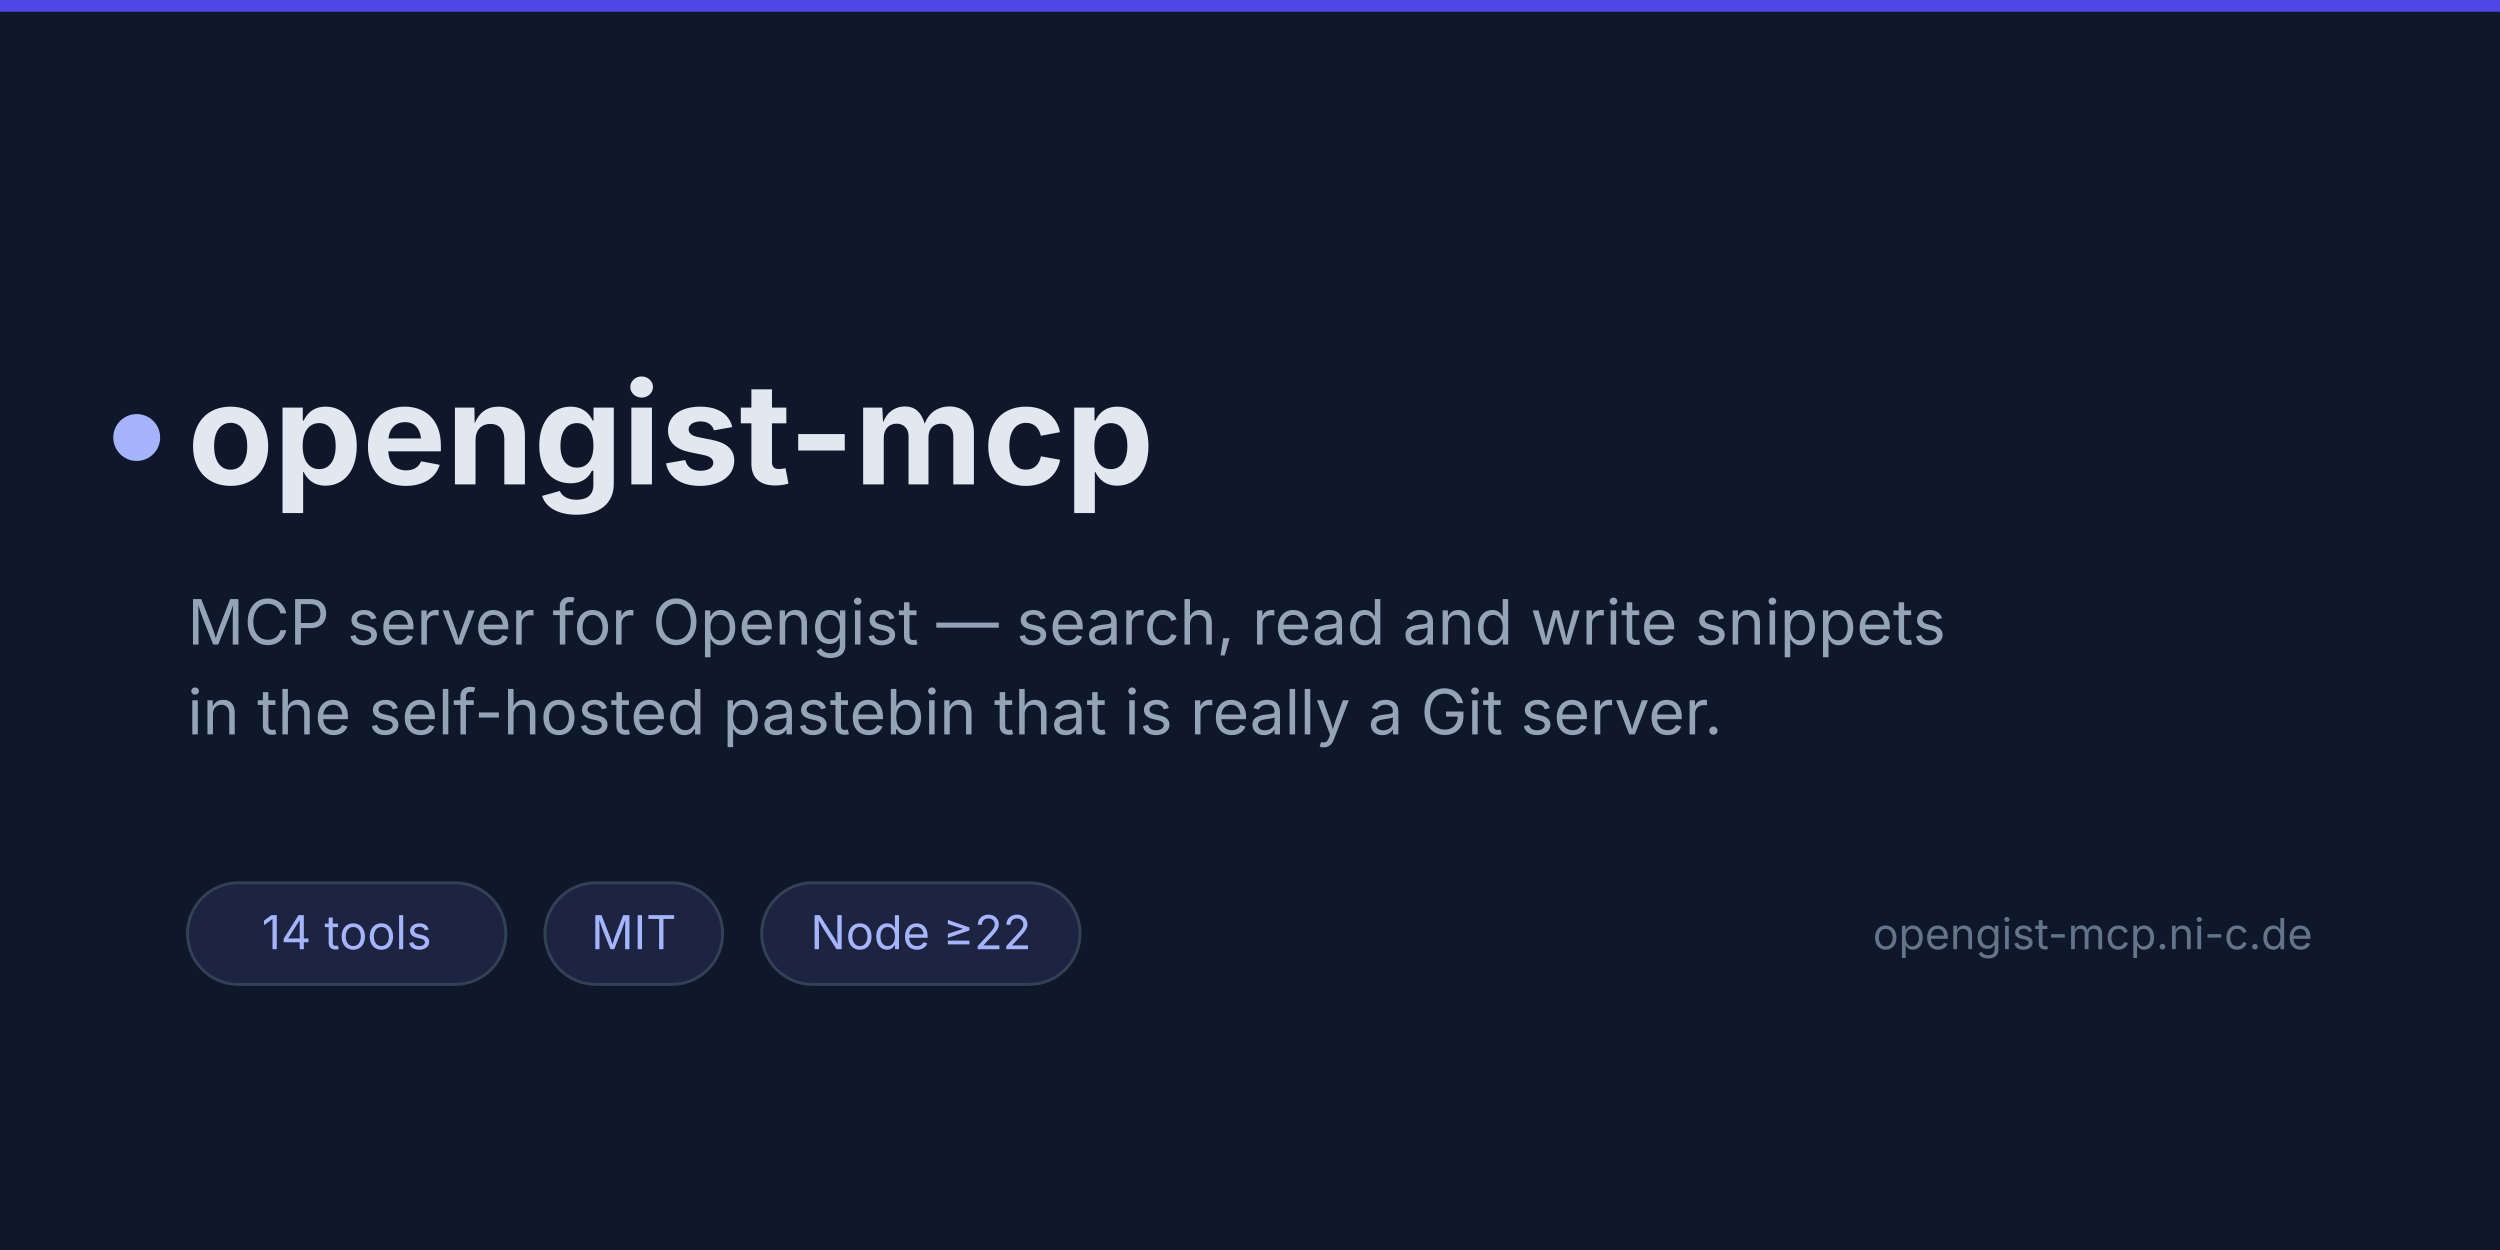
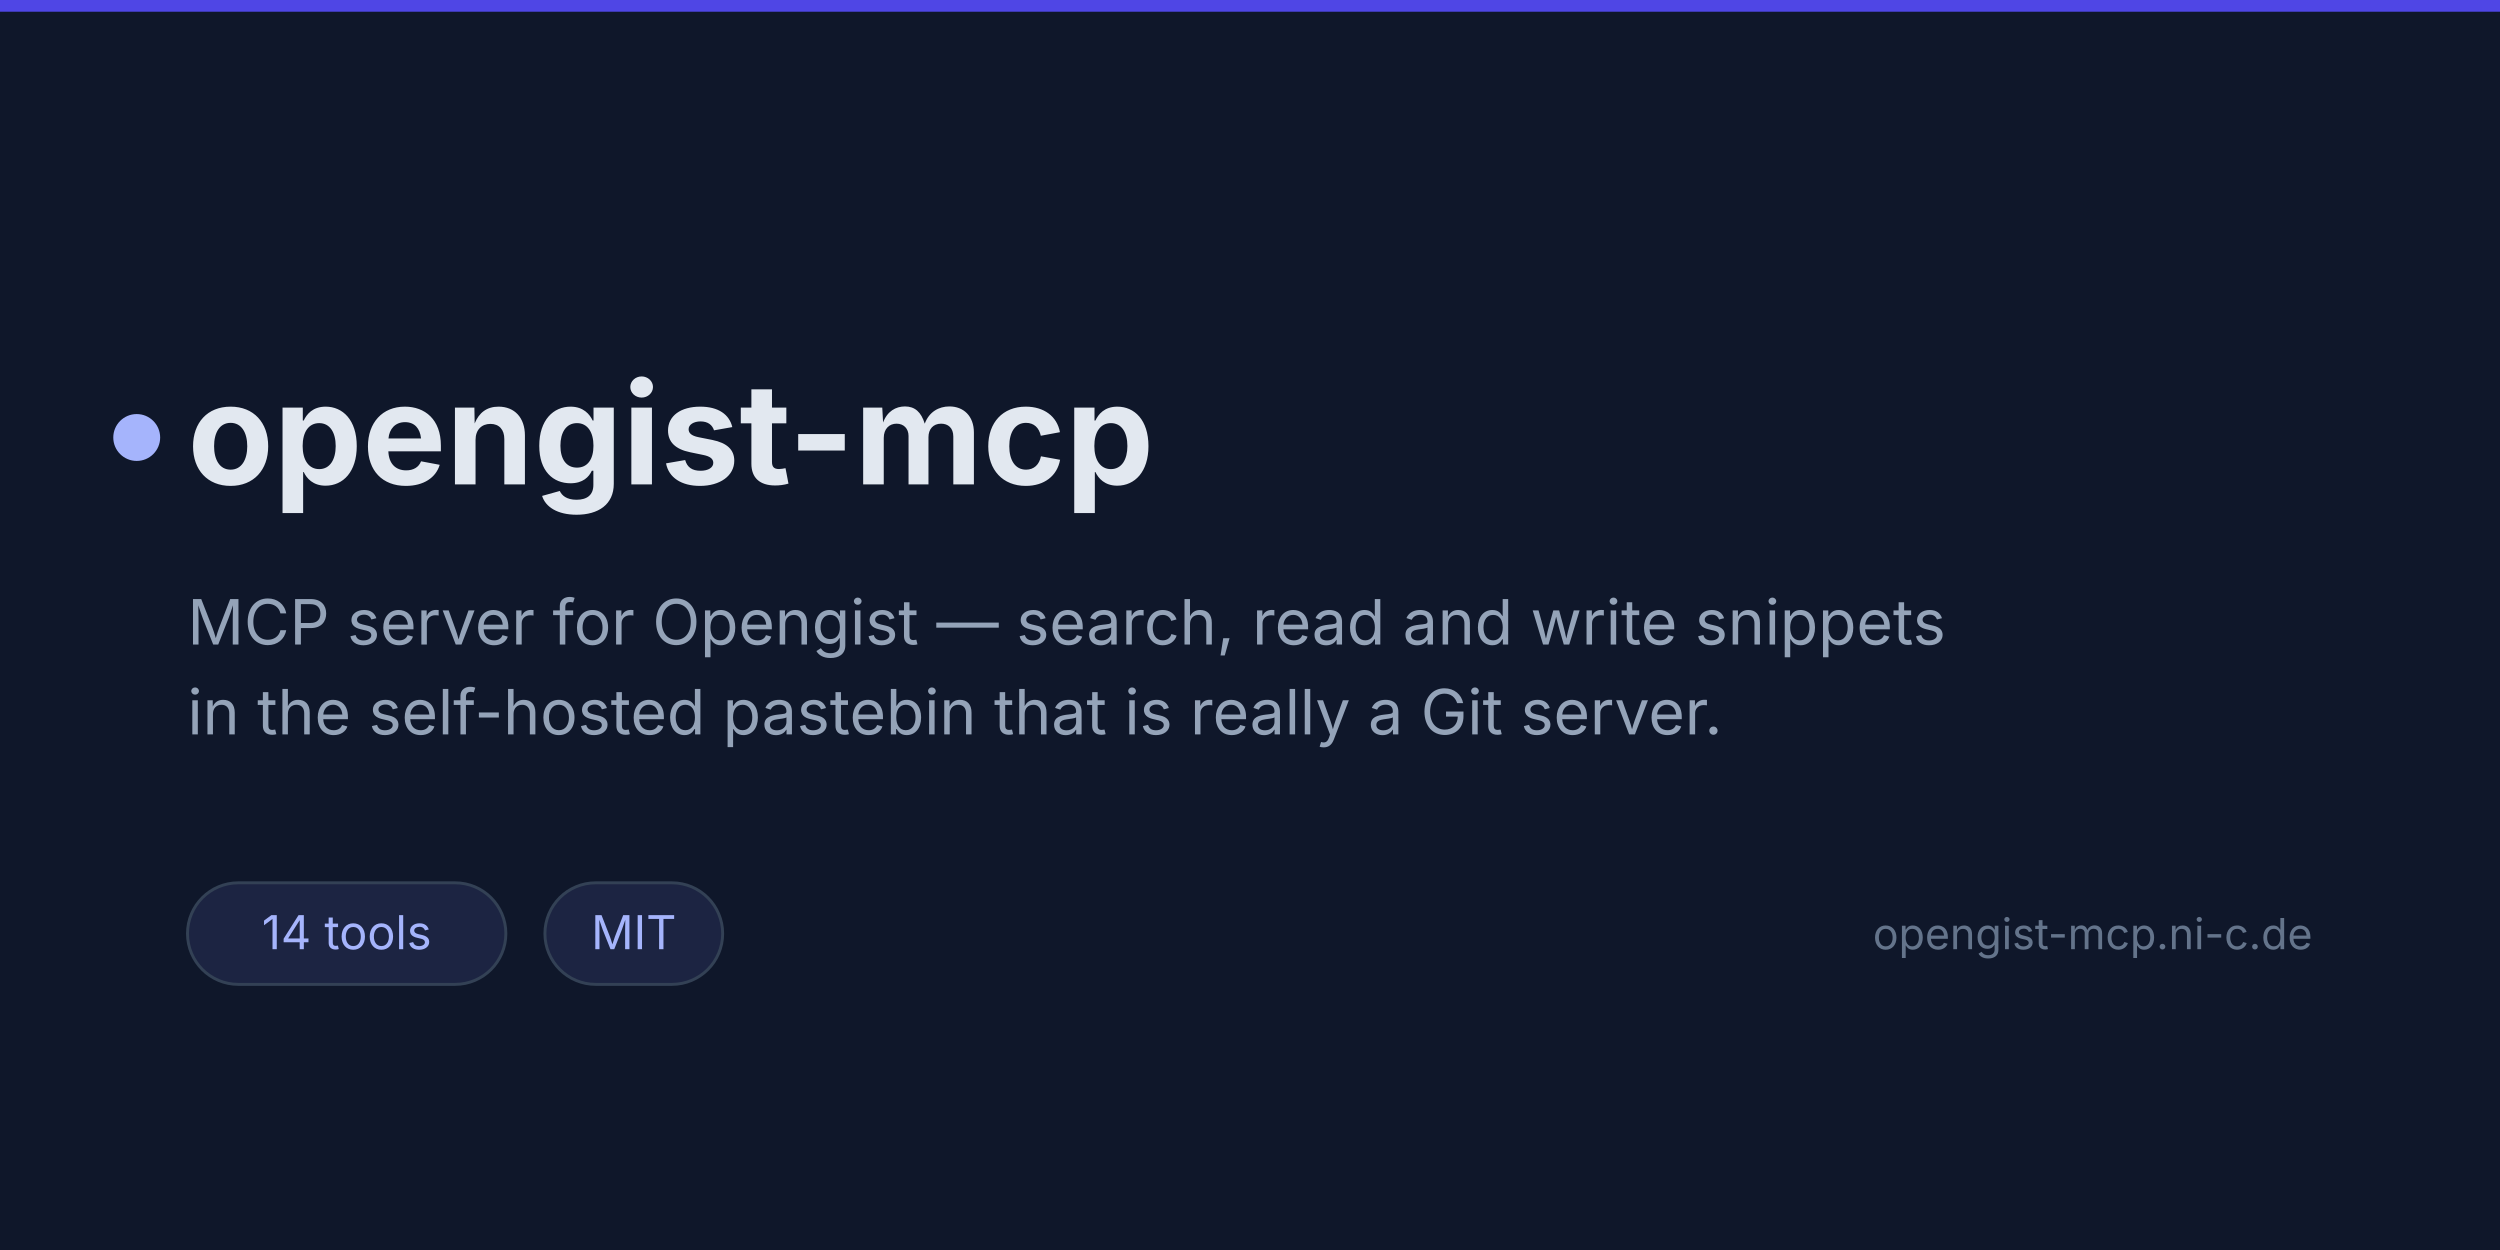
<svg xmlns="http://www.w3.org/2000/svg" viewBox="0 0 1280 640" width="1280" height="640">
  <style>
    text { font-family: Inter, "Fira Sans", "DejaVu Sans", sans-serif; }
    .title { font-size: 72px; font-weight: 700; fill: #e2e8f0; }
    .tagline { font-size: 32px; fill: #94a3b8; }
    .pill { fill: rgba(129, 140, 248, 0.12); stroke: #334155; stroke-width: 1.5; }
    .pill-label { font-size: 24px; fill: #a5b4fc; }
    .site { font-size: 22px; fill: #64748b; }
  </style>
  <rect x="0" y="0" width="1280" height="640" fill="#0f172a" />
  <rect x="0" y="0" width="1280" height="6" fill="#4f46e5" />
  <circle cx="70" cy="224" r="12" fill="#a5b4fc" />
  <text class="title" x="96" y="248">opengist-mcp</text>
  <text class="tagline" x="96" y="330">MCP server for Opengist — search, read and write snippets</text>
  <text class="tagline" x="96" y="376">in the self-hosted pastebin that is really a Git server.</text>
  <rect class="pill" x="96" y="452" width="163" height="52" rx="26" />
  <text class="pill-label" x="177.5" y="486" text-anchor="middle">14 tools</text>
  <rect class="pill" x="279" y="452" width="91" height="52" rx="26" />
  <text class="pill-label" x="324.5" y="486" text-anchor="middle">MIT</text>
-   <rect class="pill" x="390" y="452" width="163" height="52" rx="26" />
-   <text class="pill-label" x="471.5" y="486" text-anchor="middle">Node ≥22</text>
  <text class="site" x="1184" y="486" text-anchor="end">opengist-mcp.ni-c.de</text>
</svg>
